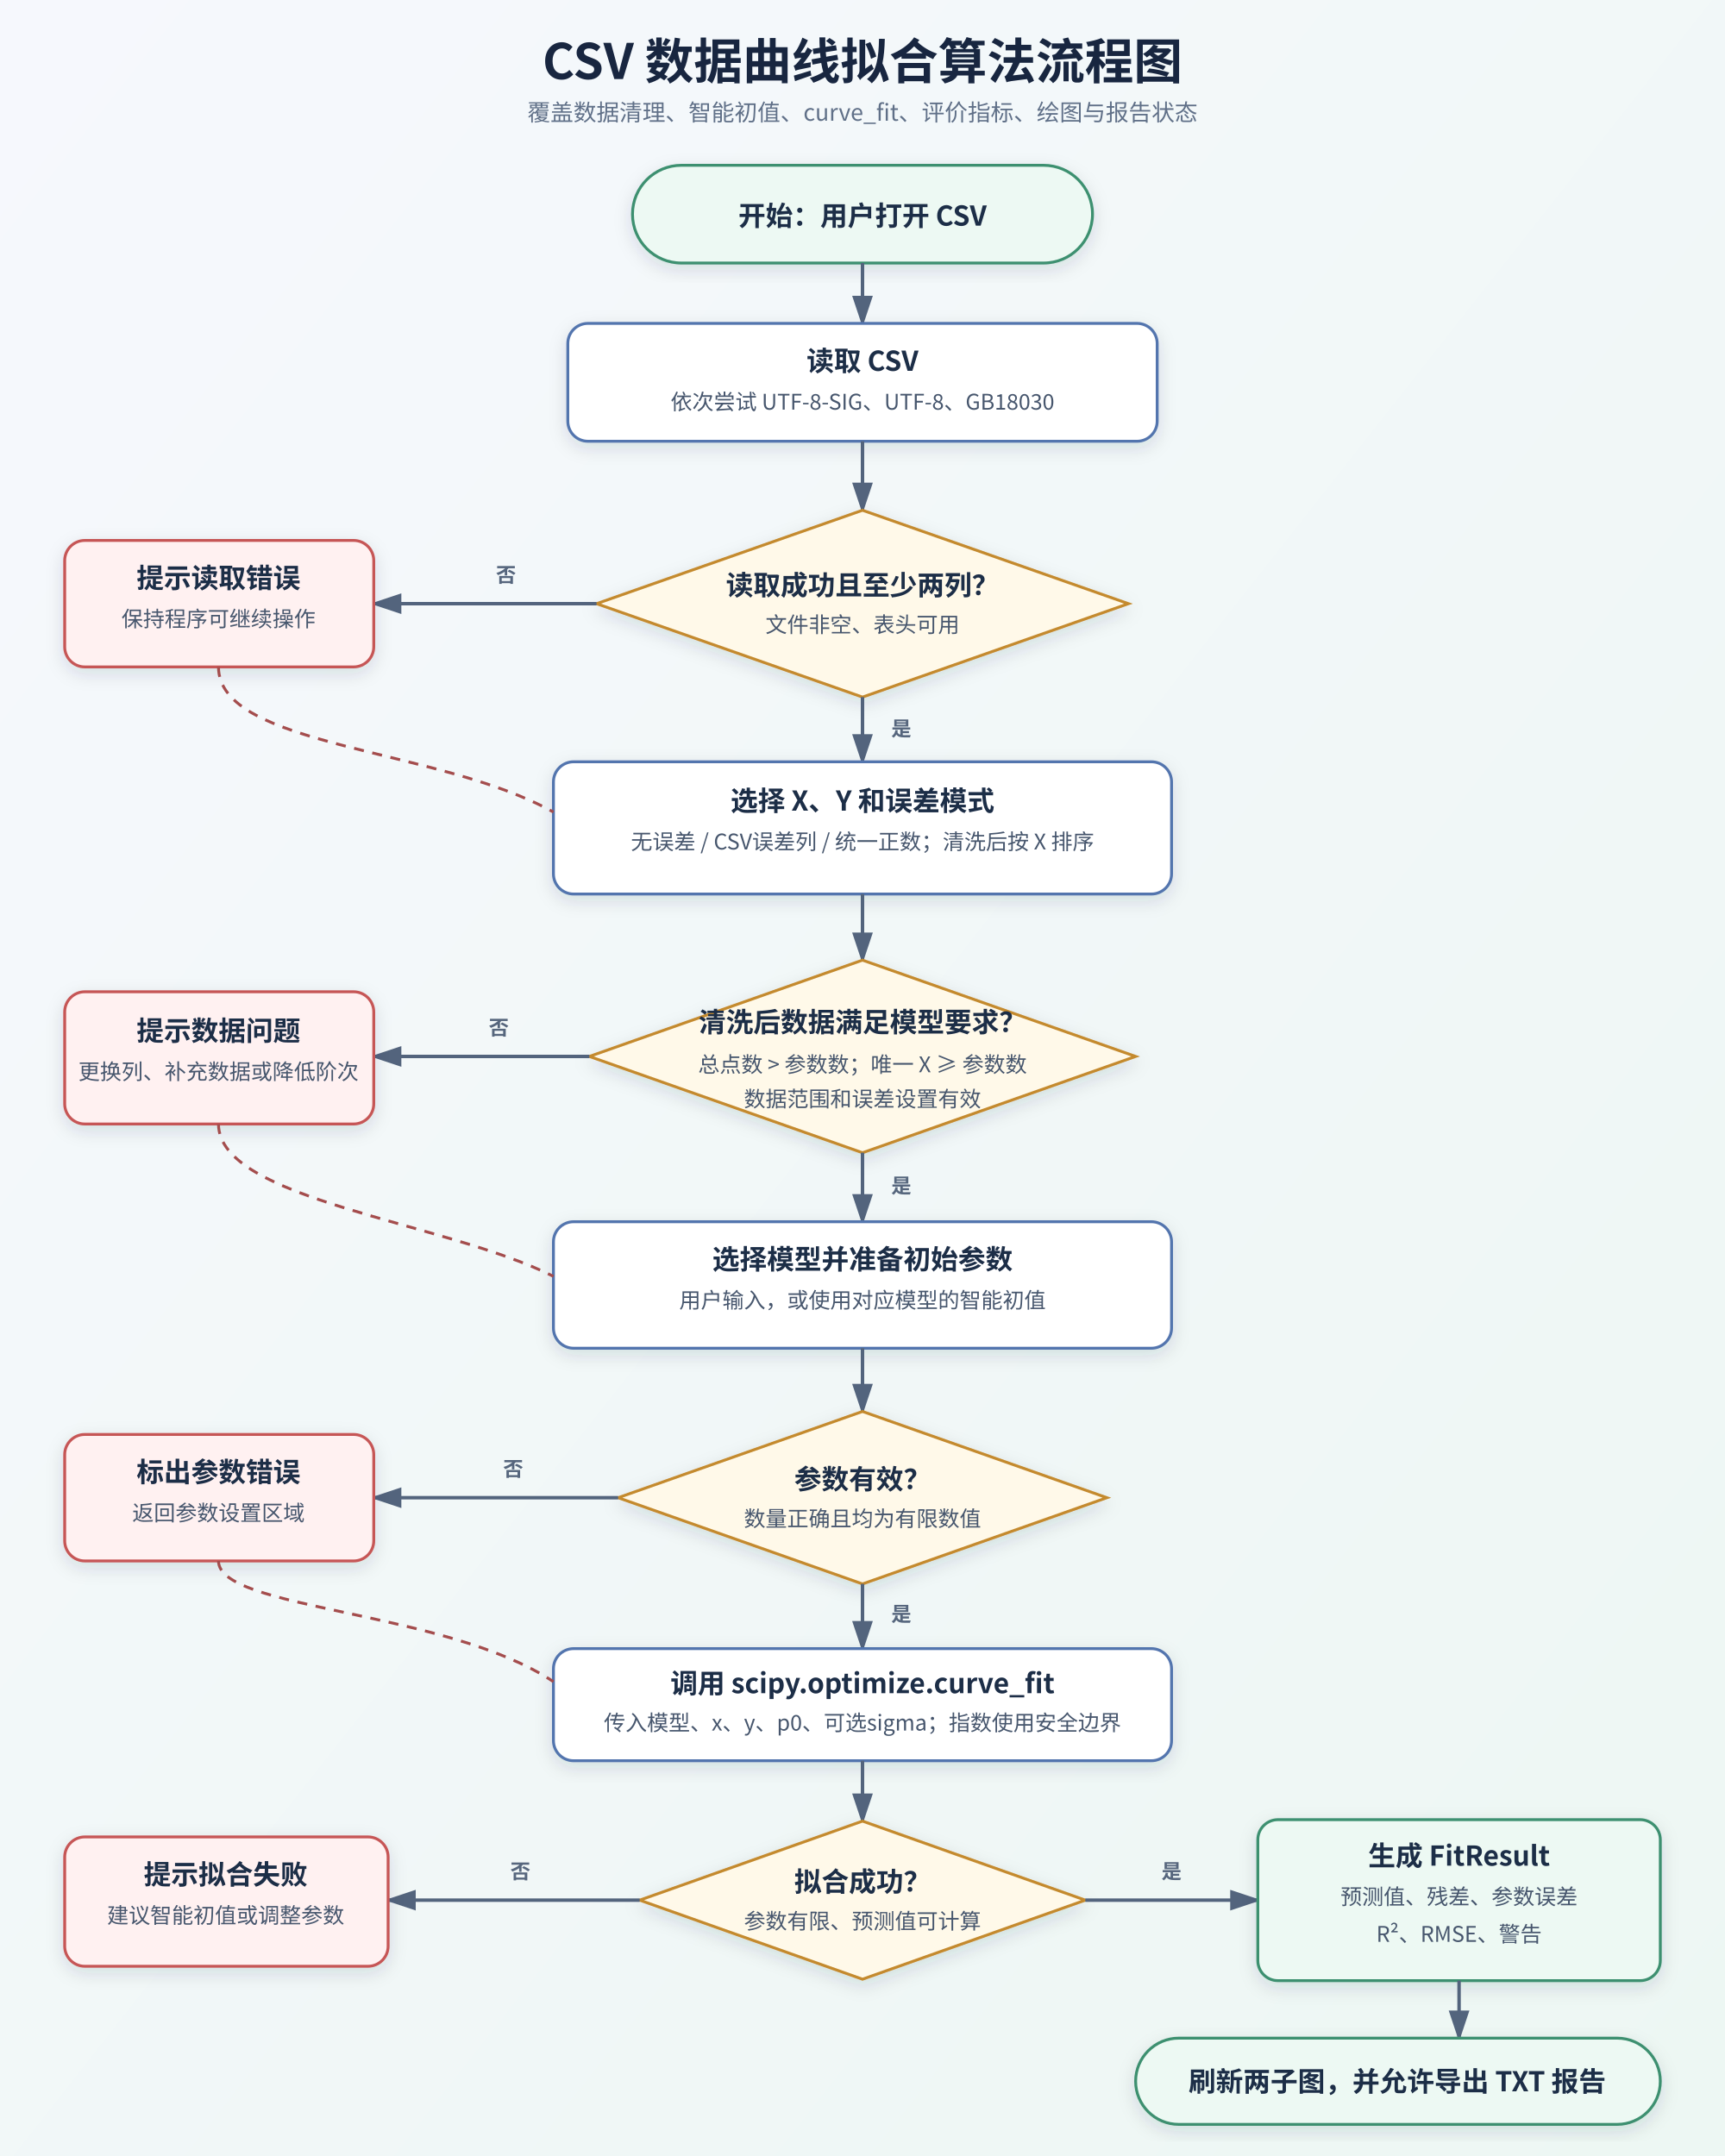
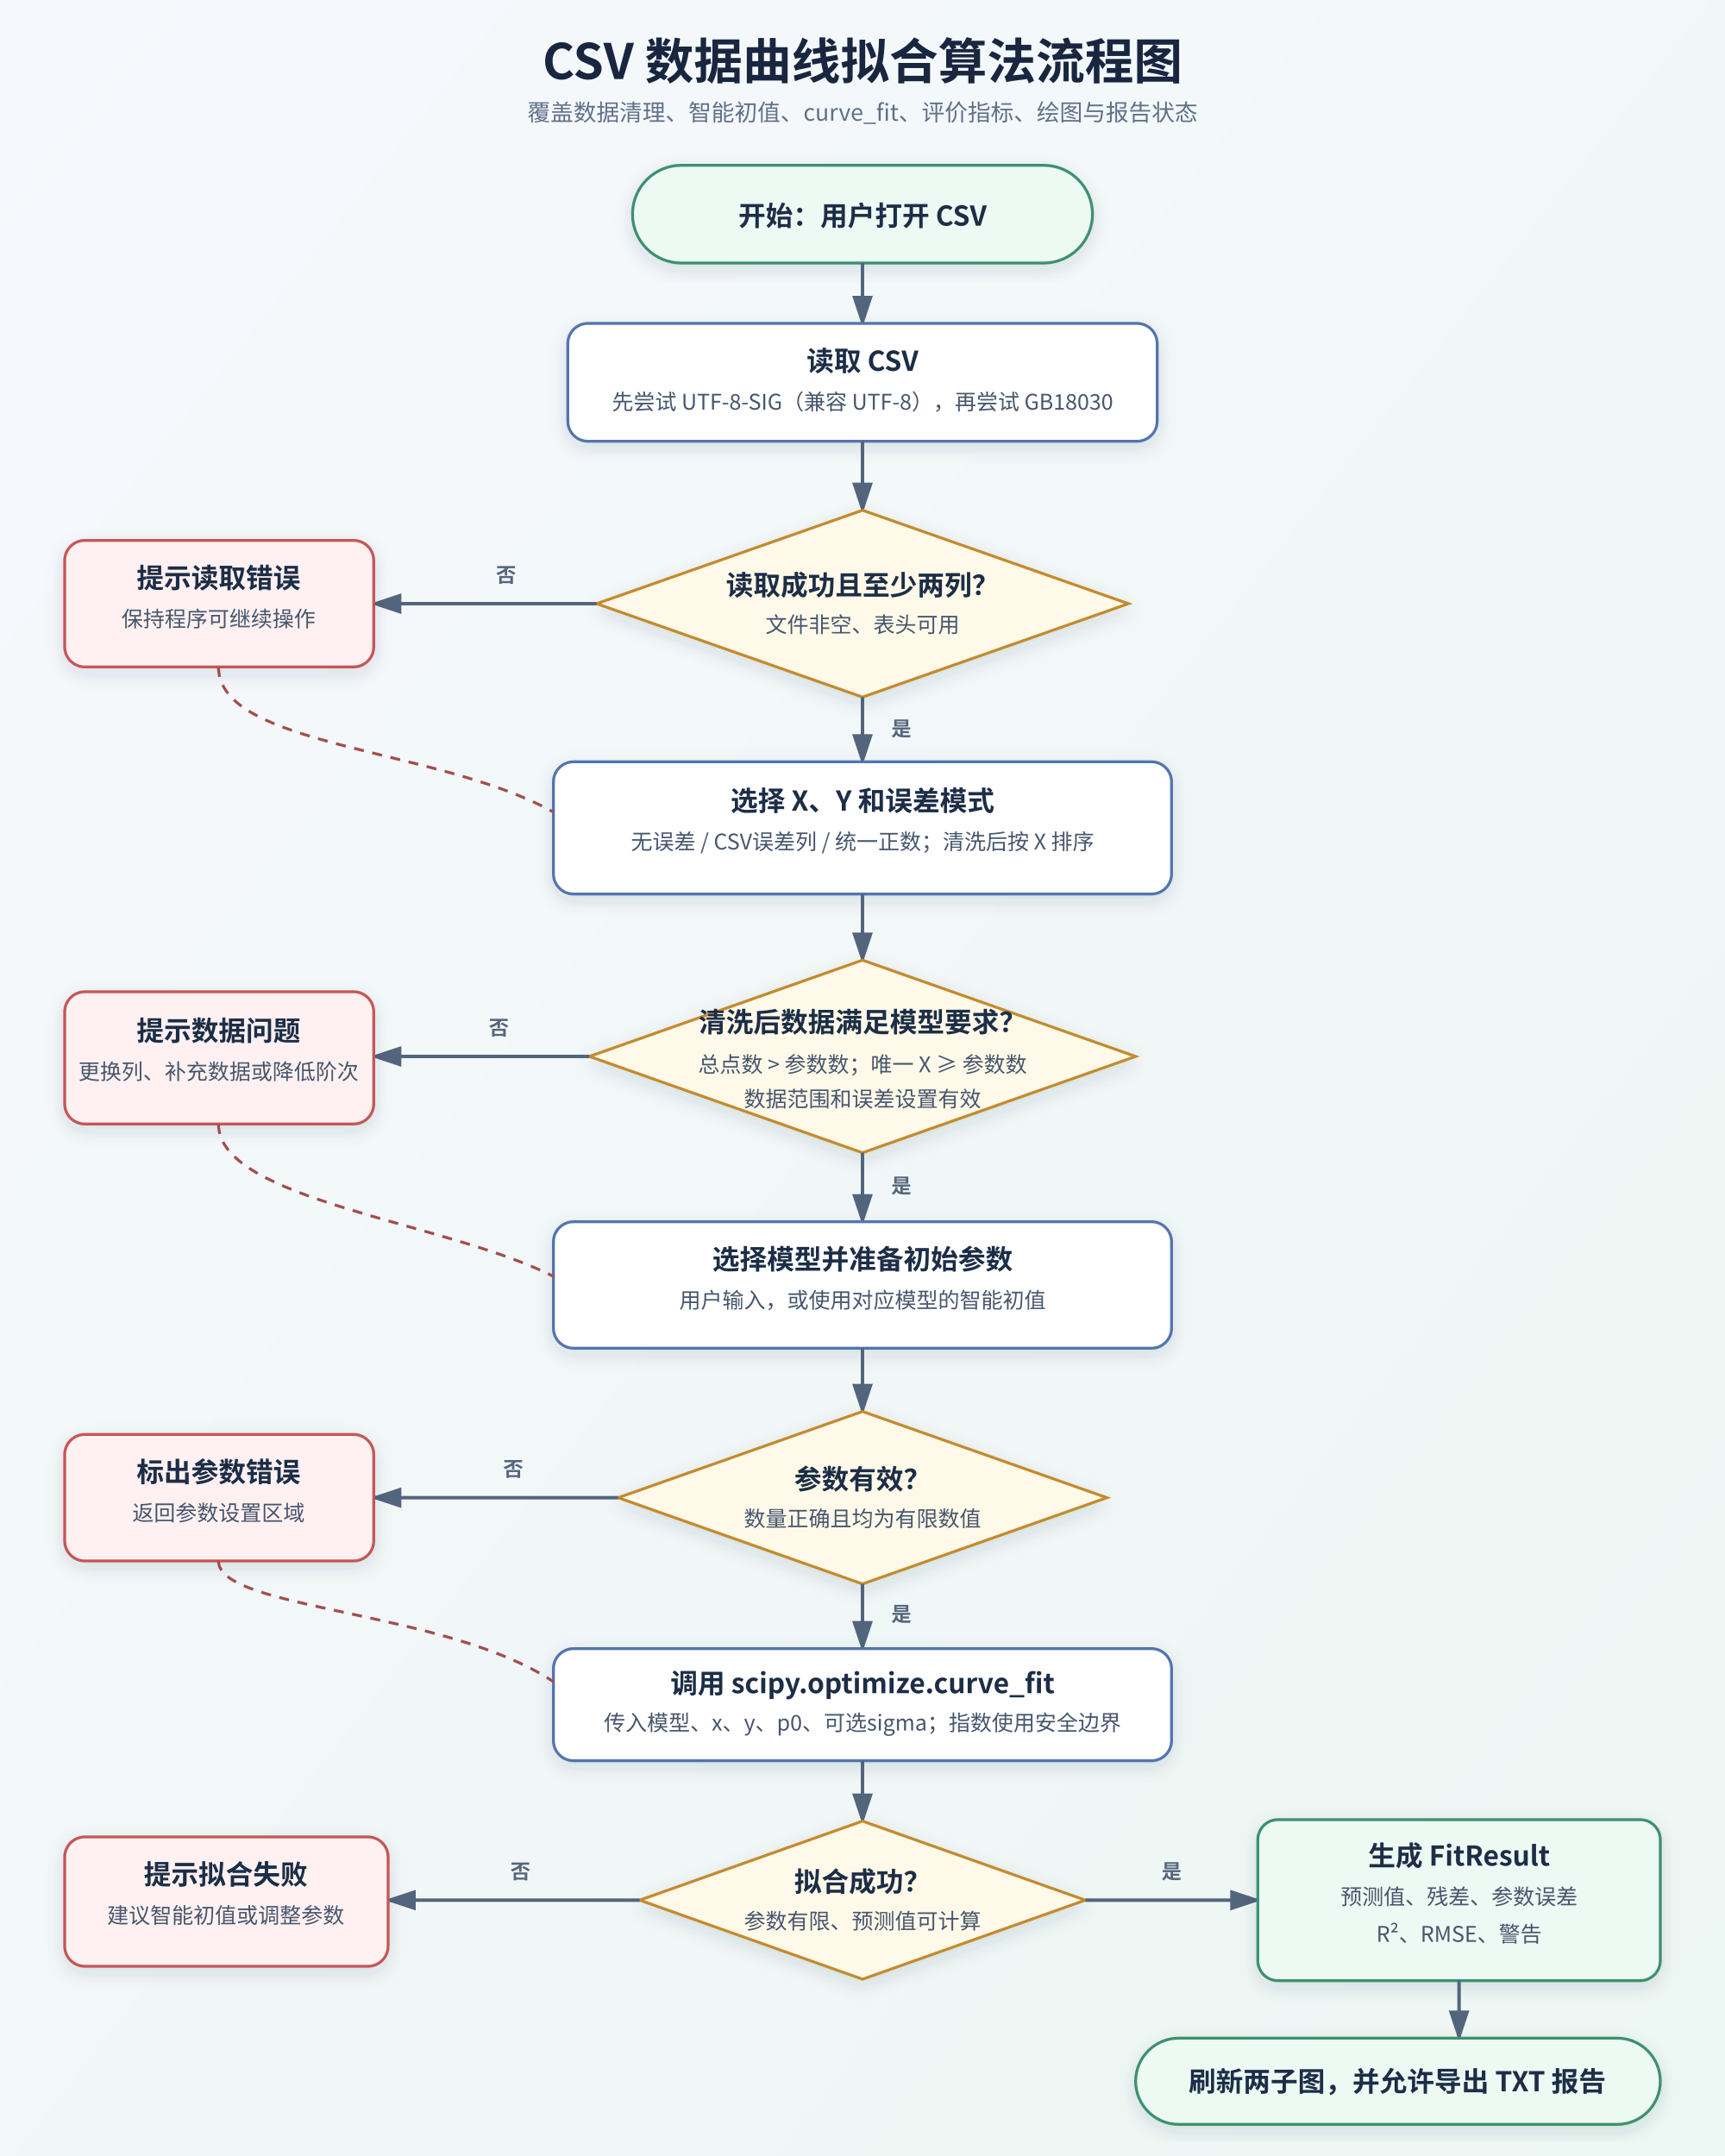
<svg xmlns="http://www.w3.org/2000/svg" width="1200" height="1500" viewBox="0 0 1200 1500">
  <defs>
    <linearGradient id="bg" x1="0" y1="0" x2="1" y2="1">
      <stop offset="0" stop-color="#f6f8fd" />
      <stop offset="1" stop-color="#edf7f3" />
    </linearGradient>
    <filter id="shadow" x="-20%" y="-20%" width="140%" height="140%">
      <feDropShadow dx="0" dy="4" stdDeviation="6" flood-color="#23324b" flood-opacity="0.13" />
    </filter>
    <marker id="arrow" markerWidth="10" markerHeight="10" refX="8" refY="3" orient="auto" markerUnits="strokeWidth">
      <path d="M0,0 L0,6 L9,3 z" fill="#53647d" />
    </marker>
    <style>
      .title { font: 700 34px 'Microsoft YaHei', 'Noto Sans CJK SC', sans-serif; fill: #182640; }
      .subtitle { font: 400 16px 'Microsoft YaHei', 'Noto Sans CJK SC', sans-serif; fill: #607088; }
      .node-title { font: 700 19px 'Microsoft YaHei', 'Noto Sans CJK SC', sans-serif; fill: #1d2d47; }
      .node-text { font: 400 15px 'Microsoft YaHei', 'Noto Sans CJK SC', sans-serif; fill: #46566d; }
      .branch { font: 700 14px 'Microsoft YaHei', 'Noto Sans CJK SC', sans-serif; fill: #56667d; }
      .arrow { stroke: #53647d; stroke-width: 2.4; fill: none; marker-end: url(#arrow); }
      .box { fill: white; stroke: #5374ae; stroke-width: 2; }
      .decision { fill: #fff9e9; stroke: #c48a2e; stroke-width: 2; }
      .error { fill: #fff1f1; stroke: #c65656; stroke-width: 2; }
      .success { fill: #edf9f3; stroke: #3e9070; stroke-width: 2; }
    </style>
  </defs>
  <rect width="1200" height="1500" fill="url(#bg)" />
  <text x="600" y="55" text-anchor="middle" class="title">CSV 数据曲线拟合算法流程图</text>
  <text x="600" y="84" text-anchor="middle" class="subtitle">覆盖数据清理、智能初值、curve_fit、评价指标、绘图与报告状态</text>
  <g filter="url(#shadow)">
    <rect x="440" y="115" width="320" height="68" rx="34" class="success" />
    <text x="600" y="157" text-anchor="middle" class="node-title">开始：用户打开 CSV</text>
  </g>
  <path class="arrow" d="M600 183 L600 225" />
  <g filter="url(#shadow)">
    <rect x="395" y="225" width="410" height="82" rx="14" class="box" />
    <text x="600" y="258" text-anchor="middle" class="node-title">读取 CSV</text>
-     <text x="600" y="285" text-anchor="middle" class="node-text">依次尝试 UTF-8-SIG、UTF-8、GB18030</text>
+     <text x="600" y="285" text-anchor="middle" class="node-text">先尝试 UTF-8-SIG（兼容 UTF-8），再尝试 GB18030</text>
  </g>
  <path class="arrow" d="M600 307 L600 355" />
  <g filter="url(#shadow)">
    <polygon points="600,355 785,420 600,485 415,420" class="decision" />
    <text x="600" y="414" text-anchor="middle" class="node-title">读取成功且至少两列？</text>
    <text x="600" y="440" text-anchor="middle" class="node-text">文件非空、表头可用</text>
  </g>
  <path class="arrow" d="M415 420 L260 420" />
  <text x="345" y="405" class="branch">否</text>
  <g filter="url(#shadow)">
    <rect x="45" y="376" width="215" height="88" rx="14" class="error" />
    <text x="152" y="409" text-anchor="middle" class="node-title">提示读取错误</text>
    <text x="152" y="436" text-anchor="middle" class="node-text">保持程序可继续操作</text>
  </g>
  <path class="arrow" d="M600 485 L600 530" />
  <text x="620" y="512" class="branch">是</text>
  <g filter="url(#shadow)">
    <rect x="385" y="530" width="430" height="92" rx="14" class="box" />
    <text x="600" y="564" text-anchor="middle" class="node-title">选择 X、Y 和误差模式</text>
    <text x="600" y="591" text-anchor="middle" class="node-text">无误差 / CSV误差列 / 统一正数；清洗后按 X 排序</text>
  </g>
  <path class="arrow" d="M600 622 L600 668" />
  <g filter="url(#shadow)">
    <polygon points="600,668 790,735 600,802 410,735" class="decision" />
    <text x="600" y="718" text-anchor="middle" class="node-title">清洗后数据满足模型要求？</text>
    <text x="600" y="746" text-anchor="middle" class="node-text">总点数 &gt; 参数数；唯一 X ≥ 参数数</text>
    <text x="600" y="770" text-anchor="middle" class="node-text">数据范围和误差设置有效</text>
  </g>
  <path class="arrow" d="M410 735 L260 735" />
  <text x="340" y="720" class="branch">否</text>
  <g filter="url(#shadow)">
    <rect x="45" y="690" width="215" height="92" rx="14" class="error" />
    <text x="152" y="724" text-anchor="middle" class="node-title">提示数据问题</text>
    <text x="152" y="751" text-anchor="middle" class="node-text">更换列、补充数据或降低阶次</text>
  </g>
  <path class="arrow" d="M600 802 L600 850" />
  <text x="620" y="830" class="branch">是</text>
  <g filter="url(#shadow)">
    <rect x="385" y="850" width="430" height="88" rx="14" class="box" />
    <text x="600" y="883" text-anchor="middle" class="node-title">选择模型并准备初始参数</text>
    <text x="600" y="910" text-anchor="middle" class="node-text">用户输入，或使用对应模型的智能初值</text>
  </g>
  <path class="arrow" d="M600 938 L600 982" />
  <g filter="url(#shadow)">
    <polygon points="600,982 770,1042 600,1102 430,1042" class="decision" />
    <text x="600" y="1036" text-anchor="middle" class="node-title">参数有效？</text>
    <text x="600" y="1062" text-anchor="middle" class="node-text">数量正确且均为有限数值</text>
  </g>
  <path class="arrow" d="M430 1042 L260 1042" />
  <text x="350" y="1027" class="branch">否</text>
  <g filter="url(#shadow)">
    <rect x="45" y="998" width="215" height="88" rx="14" class="error" />
    <text x="152" y="1031" text-anchor="middle" class="node-title">标出参数错误</text>
    <text x="152" y="1058" text-anchor="middle" class="node-text">返回参数设置区域</text>
  </g>
  <path class="arrow" d="M600 1102 L600 1147" />
  <text x="620" y="1128" class="branch">是</text>
  <g filter="url(#shadow)">
    <rect x="385" y="1147" width="430" height="78" rx="14" class="box" />
    <text x="600" y="1178" text-anchor="middle" class="node-title">调用 scipy.optimize.curve_fit</text>
    <text x="600" y="1204" text-anchor="middle" class="node-text">传入模型、x、y、p0、可选sigma；指数使用安全边界</text>
  </g>
  <path class="arrow" d="M600 1225 L600 1267" />
  <g filter="url(#shadow)">
    <polygon points="600,1267 755,1322 600,1377 445,1322" class="decision" />
    <text x="600" y="1316" text-anchor="middle" class="node-title">拟合成功？</text>
    <text x="600" y="1342" text-anchor="middle" class="node-text">参数有限、预测值可计算</text>
  </g>
  <path class="arrow" d="M445 1322 L270 1322" />
  <text x="355" y="1307" class="branch">否</text>
  <g filter="url(#shadow)">
    <rect x="45" y="1278" width="225" height="90" rx="14" class="error" />
    <text x="157" y="1311" text-anchor="middle" class="node-title">提示拟合失败</text>
    <text x="157" y="1338" text-anchor="middle" class="node-text">建议智能初值或调整参数</text>
  </g>
  <path class="arrow" d="M755 1322 L875 1322" />
  <text x="808" y="1307" class="branch">是</text>
  <g filter="url(#shadow)">
    <rect x="875" y="1266" width="280" height="112" rx="14" class="success" />
    <text x="1015" y="1298" text-anchor="middle" class="node-title">生成 FitResult</text>
    <text x="1015" y="1325" text-anchor="middle" class="node-text">预测值、残差、参数误差</text>
    <text x="1015" y="1351" text-anchor="middle" class="node-text">R²、RMSE、警告</text>
  </g>
  <path class="arrow" d="M1015 1378 L1015 1418" />
  <g filter="url(#shadow)">
    <rect x="790" y="1418" width="365" height="60" rx="30" class="success" />
    <text x="972" y="1455" text-anchor="middle" class="node-title">刷新两子图，并允许导出 TXT 报告</text>
  </g>
  <path d="M152 464 C152 520 305 520 385 565" stroke="#a44d4d" stroke-width="2" fill="none" stroke-dasharray="7 6" />
  <path d="M152 782 C152 835 310 850 385 888" stroke="#a44d4d" stroke-width="2" fill="none" stroke-dasharray="7 6" />
  <path d="M152 1086 C152 1120 310 1120 385 1170" stroke="#a44d4d" stroke-width="2" fill="none" stroke-dasharray="7 6" />
</svg>
